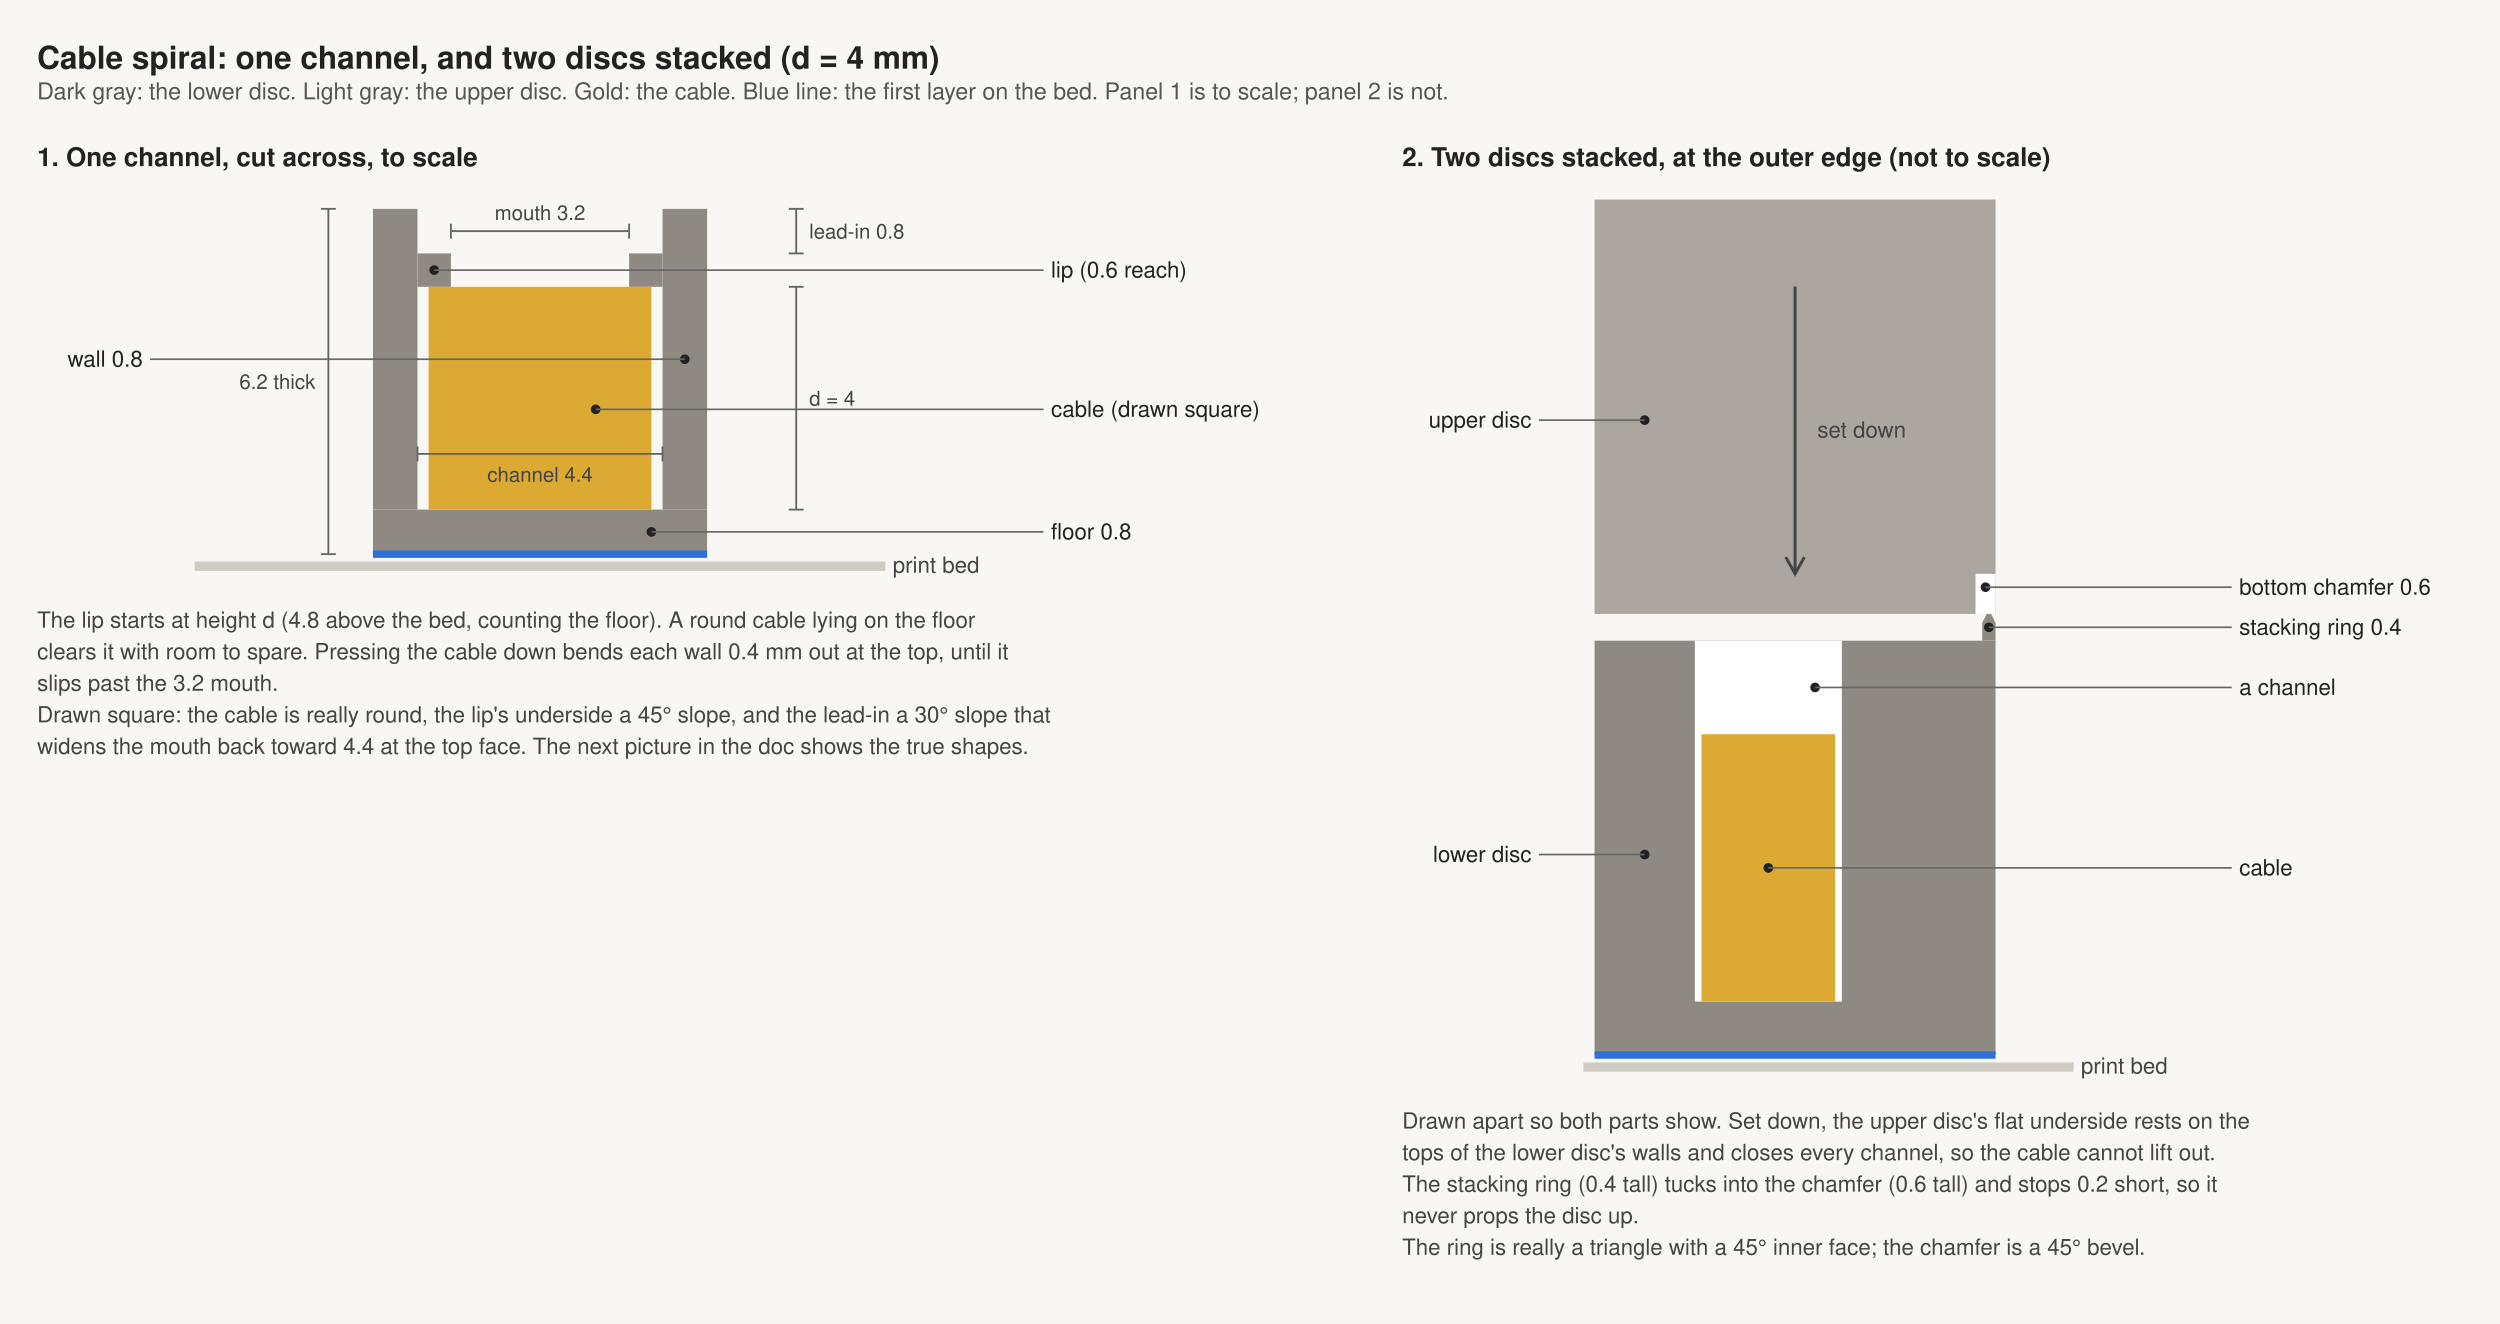
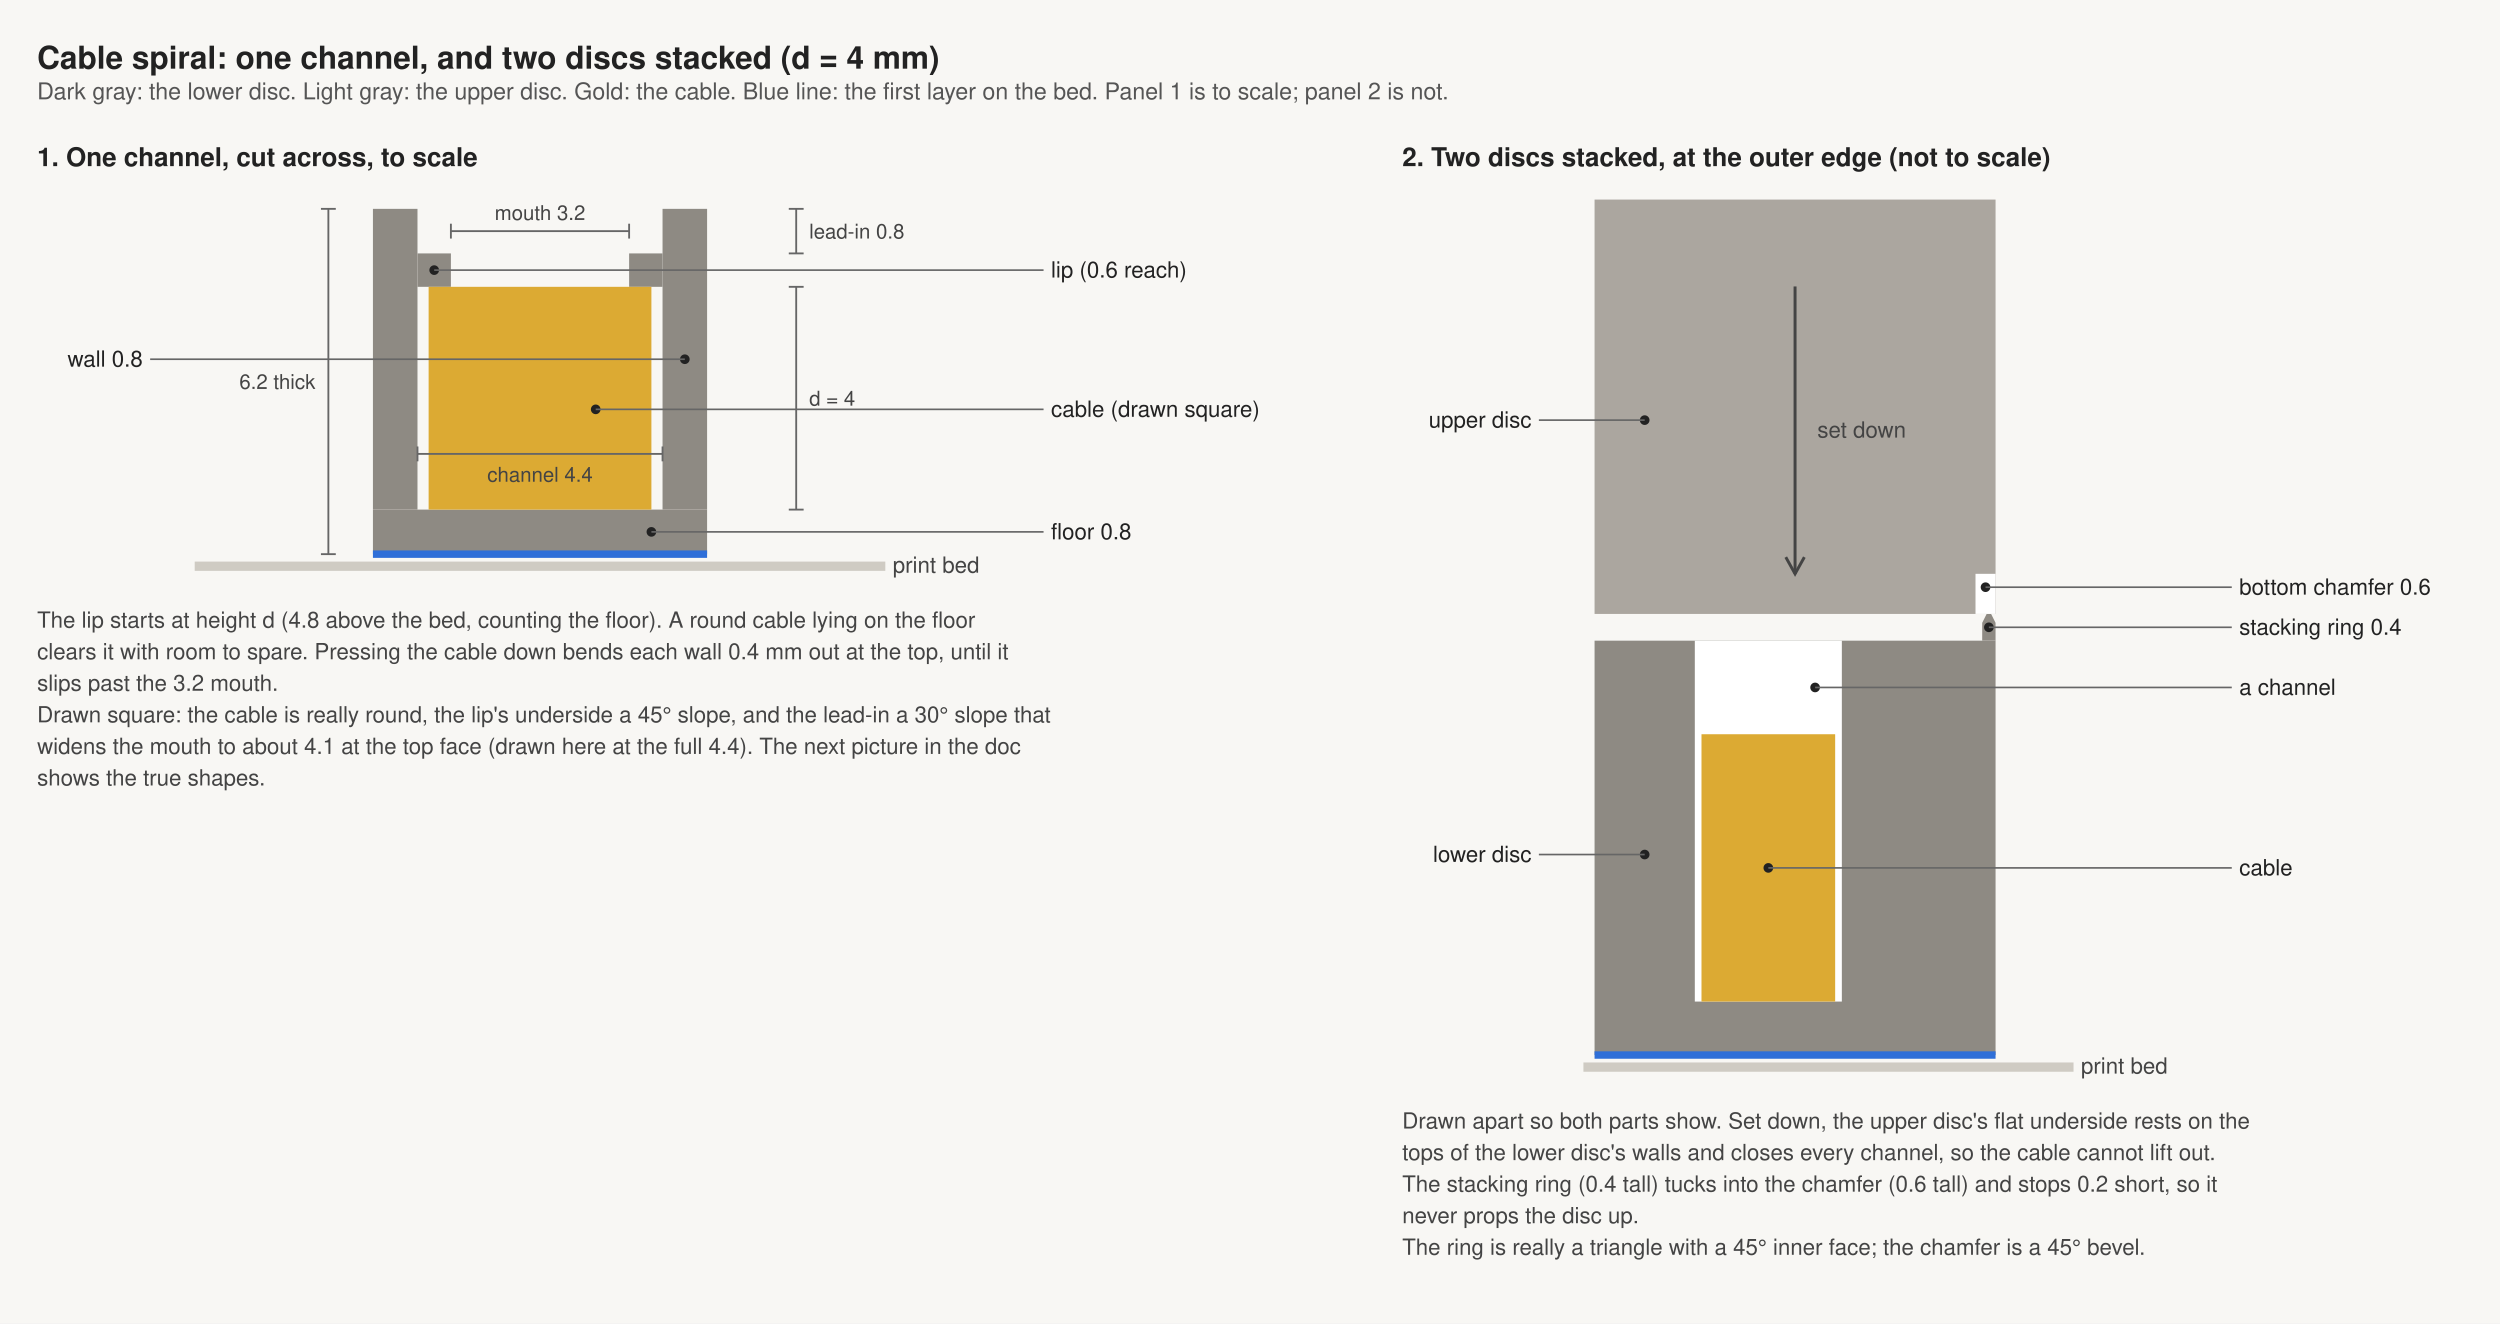
<svg xmlns="http://www.w3.org/2000/svg" width="1346.64" height="712.9" viewBox="0 0 1346.64 712.9" font-family="Helvetica Neue, Helvetica, Arial, sans-serif">
  <rect width="100%" height="100%" fill="#f8f7f4" />
  <text x="20" y="37" font-size="17" font-weight="bold" fill="#222222">Cable spiral: one channel, and two discs stacked (d = 4 mm)</text>
  <text x="20" y="53.5" font-size="12.5" fill="#555555">Dark gray: the lower disc. Light gray: the upper disc. Gold: the cable. Blue line: the first layer on the bed. Panel 1 is to scale; panel 2 is not.</text>
  <g data-panel="1. One channel, cut across, to scale">
    <text x="20" y="89.5" font-size="14" font-weight="bold" fill="#222222">1. One channel, cut across, to scale</text>
    <g transform="translate(110.88,112.5)">
      <polygon data-kind="half" points="90,186 270,186 270,162 90,162" fill="#8e8a83" />
      <line data-mark="first" x1="90" y1="186" x2="270" y2="186" stroke="#2f6fd8" stroke-width="4" />
      <polygon data-kind="half" points="90,162 114,162 114,0 90,0" fill="#8e8a83" />
      <polygon data-kind="half" points="246,162 270,162 270,0 246,0" fill="#8e8a83" />
      <polygon data-kind="lip" points="114,42 132,42 132,24 114,24" fill="#8e8a83" />
      <polygon data-kind="lip" points="228,42 246,42 246,24 228,24" fill="#8e8a83" />
      <polygon data-kind="piece" points="120,162 240,162 240,42 120,42" fill="#dcaa33" />
      <g data-kind="dim" stroke="#666666" stroke-width="1">
        <line x1="114" y1="132" x2="246" y2="132" />
        <line x1="114" y1="128" x2="114" y2="136" />
        <line x1="246" y1="128" x2="246" y2="136" />
      </g>
      <text x="180" y="147" font-size="11" fill="#444444" text-anchor="middle">channel 4.4</text>
      <g data-kind="dim" stroke="#666666" stroke-width="1">
        <line x1="132" y1="12" x2="228" y2="12" />
        <line x1="132" y1="8" x2="132" y2="16" />
        <line x1="228" y1="8" x2="228" y2="16" />
      </g>
      <text x="180" y="6" font-size="11" fill="#444444" text-anchor="middle">mouth 3.2</text>
      <g data-kind="dim" stroke="#666666" stroke-width="1">
        <line x1="66" y1="186" x2="66" y2="0" />
        <line x1="62" y1="186" x2="70" y2="186" />
        <line x1="62" y1="0" x2="70" y2="0" />
      </g>
      <text x="59" y="97" font-size="11" fill="#444444" text-anchor="end">6.2 thick</text>
      <g data-kind="dim" stroke="#666666" stroke-width="1">
        <line x1="318" y1="24" x2="318" y2="0" />
        <line x1="314" y1="24" x2="322" y2="24" />
        <line x1="314" y1="0" x2="322" y2="0" />
      </g>
      <text x="325" y="16" font-size="11" fill="#444444" text-anchor="start">lead-in 0.8</text>
      <g data-kind="dim" stroke="#666666" stroke-width="1">
        <line x1="318" y1="162" x2="318" y2="42" />
        <line x1="314" y1="162" x2="322" y2="162" />
        <line x1="314" y1="42" x2="322" y2="42" />
      </g>
      <text x="325" y="106" font-size="11" fill="#444444" text-anchor="start">d = 4</text>
      <rect data-kind="bed" x="-6" y="190" width="372" height="5" fill="#cfcbc3" />
      <text x="370" y="196" font-size="12" fill="#444444">print bed</text>
    </g>
    <circle data-label-dot="1" cx="368.88" cy="193.5" r="2.6" fill="#222222" />
    <polyline points="368.88,193.5 90.88,193.5 80.88,193.5" fill="none" stroke="#666666" stroke-width="0.9" />
    <text data-label="1" x="76.88" y="197.5" font-size="12" fill="#222222" text-anchor="end">wall 0.8</text>
    <circle data-label-dot="1" cx="233.88" cy="145.5" r="2.6" fill="#222222" />
    <polyline points="233.88,145.5 552.12,145.5 562.12,145.5" fill="none" stroke="#666666" stroke-width="0.9" />
    <text data-label="1" x="566.12" y="149.5" font-size="12" fill="#222222" text-anchor="start">lip (0.6 reach)</text>
    <circle data-label-dot="1" cx="320.88" cy="220.5" r="2.6" fill="#222222" />
    <polyline points="320.88,220.5 552.12,220.5 562.12,220.5" fill="none" stroke="#666666" stroke-width="0.9" />
    <text data-label="1" x="566.12" y="224.5" font-size="12" fill="#222222" text-anchor="start">cable (drawn square)</text>
    <circle data-label-dot="1" cx="350.88" cy="286.5" r="2.6" fill="#222222" />
    <polyline points="350.88,286.5 552.12,286.5 562.12,286.5" fill="none" stroke="#666666" stroke-width="0.9" />
    <text data-label="1" x="566.12" y="290.5" font-size="12" fill="#222222" text-anchor="start">floor 0.8</text>
    <text x="20" y="338.1" font-size="12" fill="#444444">The lip starts at height d (4.8 above the bed, counting the floor). A round cable lying on the floor</text>
    <text x="20" y="355.1" font-size="12" fill="#444444">clears it with room to spare. Pressing the cable down bends each wall 0.4 mm out at the top, until it</text>
    <text x="20" y="372.1" font-size="12" fill="#444444">slips past the 3.2 mouth.</text>
    <text x="20" y="389.1" font-size="12" fill="#444444">Drawn square: the cable is really round, the lip's underside a 45° slope, and the lead-in a 30° slope that</text>
-     <text x="20" y="406.1" font-size="12" fill="#444444">widens the mouth back toward 4.4 at the top face. The next picture in the doc shows the true shapes.</text>
+     <text x="20" y="406.1" font-size="12" fill="#444444">widens the mouth to about 4.1 at the top face (drawn here at the full 4.4). The next picture in the doc</text>
+     <text x="20" y="423.1" font-size="12" fill="#444444">shows the true shapes.</text>
  </g>
  <g data-panel="2. Two discs stacked, at the outer edge (not to scale)">
    <text x="755.32" y="89.5" font-size="14" font-weight="bold" fill="#222222">2. Two discs stacked, at the outer edge (not to scale)</text>
    <g transform="translate(858.92,107.5)">
      <polygon data-kind="half" points="0,460.8 216,460.8 216,237.6 0,237.6" fill="#8e8a83" />
      <line data-mark="first" x1="0" y1="460.8" x2="216" y2="460.8" stroke="#2f6fd8" stroke-width="4" />
      <polygon data-kind="pocket" points="54,432 133.2,432 133.2,237.6 54,237.6" fill="#ffffff" />
      <polygon data-kind="piece" points="57.6,432 129.6,432 129.6,288 57.6,288" fill="#dcaa33" />
      <polygon data-kind="stud" points="208.8,237.6 216,237.6 216,228 213.6,223.2 211.2,223.2 208.8,228" fill="#8e8a83" />
      <polygon data-kind="half" points="0,223.2 216,223.2 216,0 0,0" fill="#aba69f" />
      <polygon data-kind="socket" points="205.2,223.2 216,223.2 216,201.6 205.2,201.6" fill="#ffffff" />
      <line data-kind="arrow" x1="108" y1="46.8" x2="108" y2="201.6" stroke="#444444" stroke-width="1.6" />
      <polyline points="103,192.6 108,201.6 113,192.6" fill="none" stroke="#444444" stroke-width="1.6" />
      <text x="120" y="128.2" font-size="12" fill="#444444">set down</text>
      <rect data-kind="bed" x="-6" y="464.8" width="264" height="5" fill="#cfcbc3" />
      <text x="262" y="470.8" font-size="12" fill="#444444">print bed</text>
    </g>
    <circle data-label-dot="1" cx="885.92" cy="226.3" r="2.6" fill="#222222" />
    <polyline points="885.92,226.3 838.92,226.3 828.92,226.3" fill="none" stroke="#666666" stroke-width="0.9" />
    <text data-label="1" x="824.92" y="230.3" font-size="12" fill="#222222" text-anchor="end">upper disc</text>
    <circle data-label-dot="1" cx="885.92" cy="460.3" r="2.6" fill="#222222" />
    <polyline points="885.92,460.3 838.92,460.3 828.92,460.3" fill="none" stroke="#666666" stroke-width="0.9" />
    <text data-label="1" x="824.92" y="464.3" font-size="12" fill="#222222" text-anchor="end">lower disc</text>
    <circle data-label-dot="1" cx="1069.52" cy="316.3" r="2.6" fill="#222222" />
    <polyline points="1069.52,316.3 1192.16,316.3 1202.16,316.3" fill="none" stroke="#666666" stroke-width="0.9" />
    <text data-label="1" x="1206.16" y="320.3" font-size="12" fill="#222222" text-anchor="start">bottom chamfer 0.6</text>
    <circle data-label-dot="1" cx="1071.32" cy="337.9" r="2.6" fill="#222222" />
    <polyline points="1071.32,337.9 1192.16,337.9 1202.16,337.9" fill="none" stroke="#666666" stroke-width="0.9" />
    <text data-label="1" x="1206.16" y="341.9" font-size="12" fill="#222222" text-anchor="start">stacking ring 0.4</text>
    <circle data-label-dot="1" cx="977.72" cy="370.3" r="2.6" fill="#222222" />
    <polyline points="977.72,370.3 1192.16,370.3 1202.16,370.3" fill="none" stroke="#666666" stroke-width="0.9" />
    <text data-label="1" x="1206.16" y="374.3" font-size="12" fill="#222222" text-anchor="start">a channel</text>
    <circle data-label-dot="1" cx="952.52" cy="467.5" r="2.6" fill="#222222" />
    <polyline points="952.52,467.5 1192.16,467.5 1202.16,467.5" fill="none" stroke="#666666" stroke-width="0.9" />
    <text data-label="1" x="1206.16" y="471.5" font-size="12" fill="#222222" text-anchor="start">cable</text>
    <text x="755.32" y="607.9" font-size="12" fill="#444444">Drawn apart so both parts show. Set down, the upper disc's flat underside rests on the</text>
    <text x="755.32" y="624.9" font-size="12" fill="#444444">tops of the lower disc's walls and closes every channel, so the cable cannot lift out.</text>
    <text x="755.32" y="641.9" font-size="12" fill="#444444">The stacking ring (0.4 tall) tucks into the chamfer (0.6 tall) and stops 0.2 short, so it</text>
    <text x="755.32" y="658.9" font-size="12" fill="#444444">never props the disc up.</text>
    <text x="755.32" y="675.9" font-size="12" fill="#444444">The ring is really a triangle with a 45° inner face; the chamfer is a 45° bevel.</text>
  </g>
</svg>
